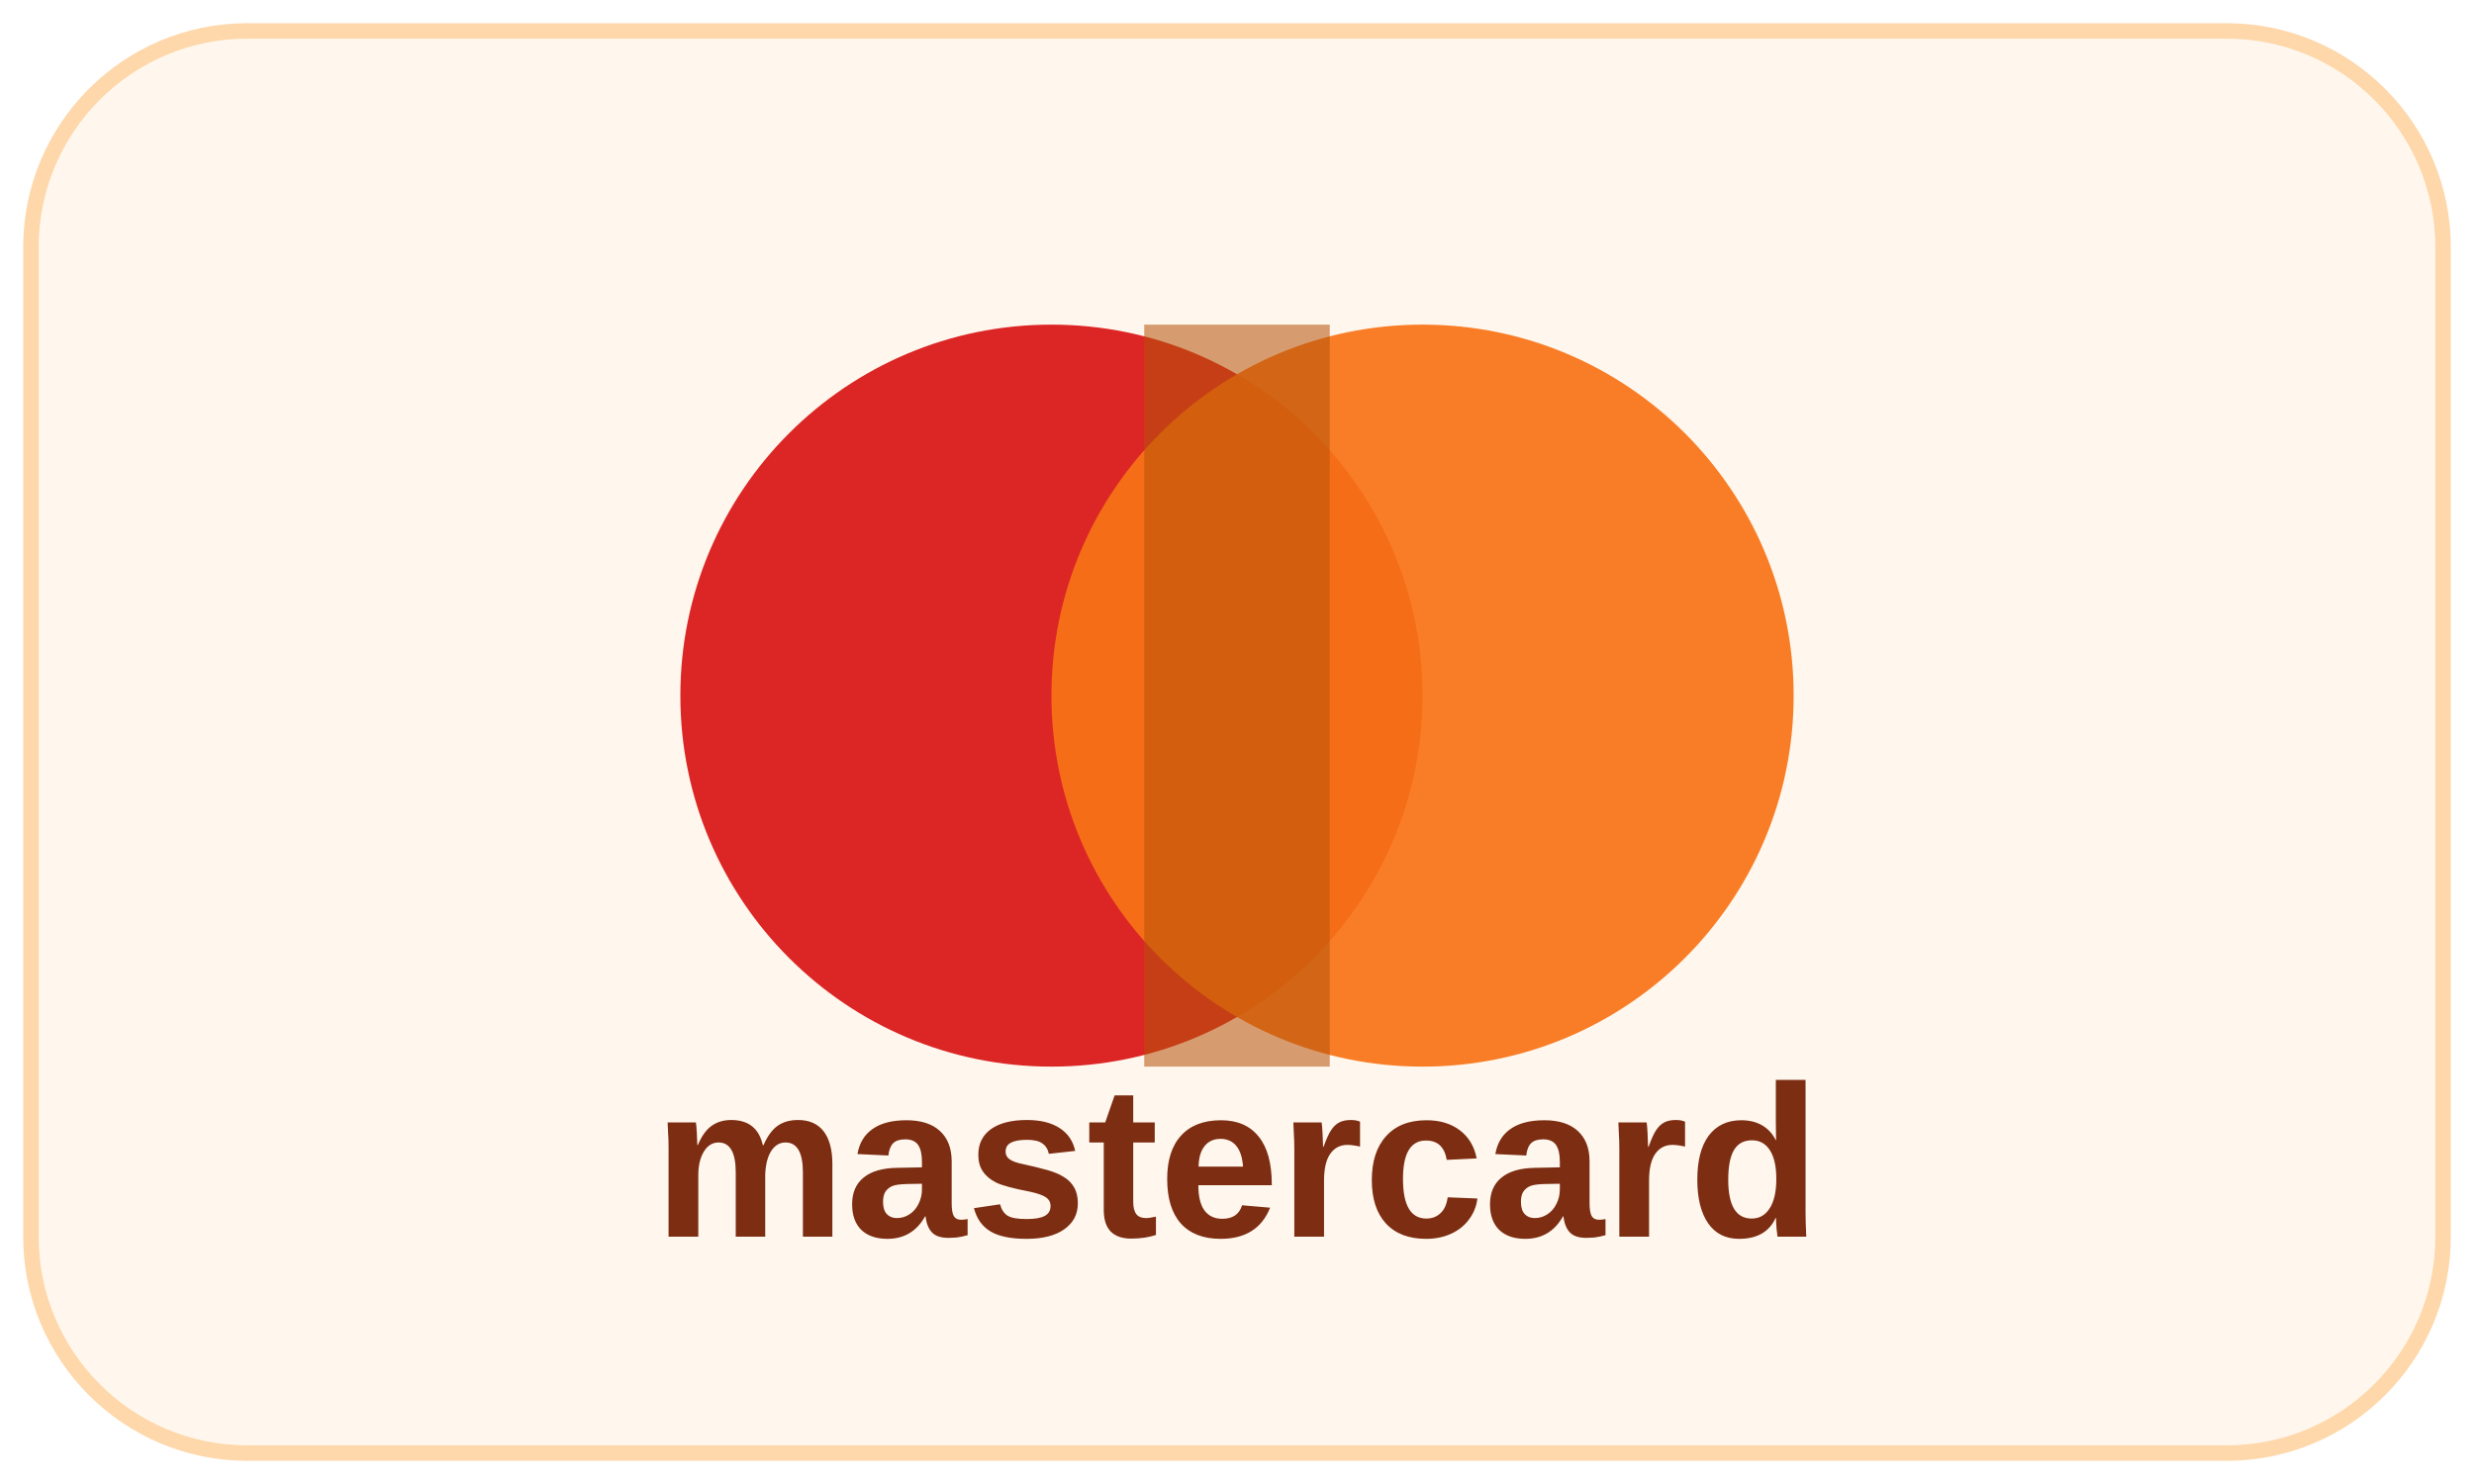
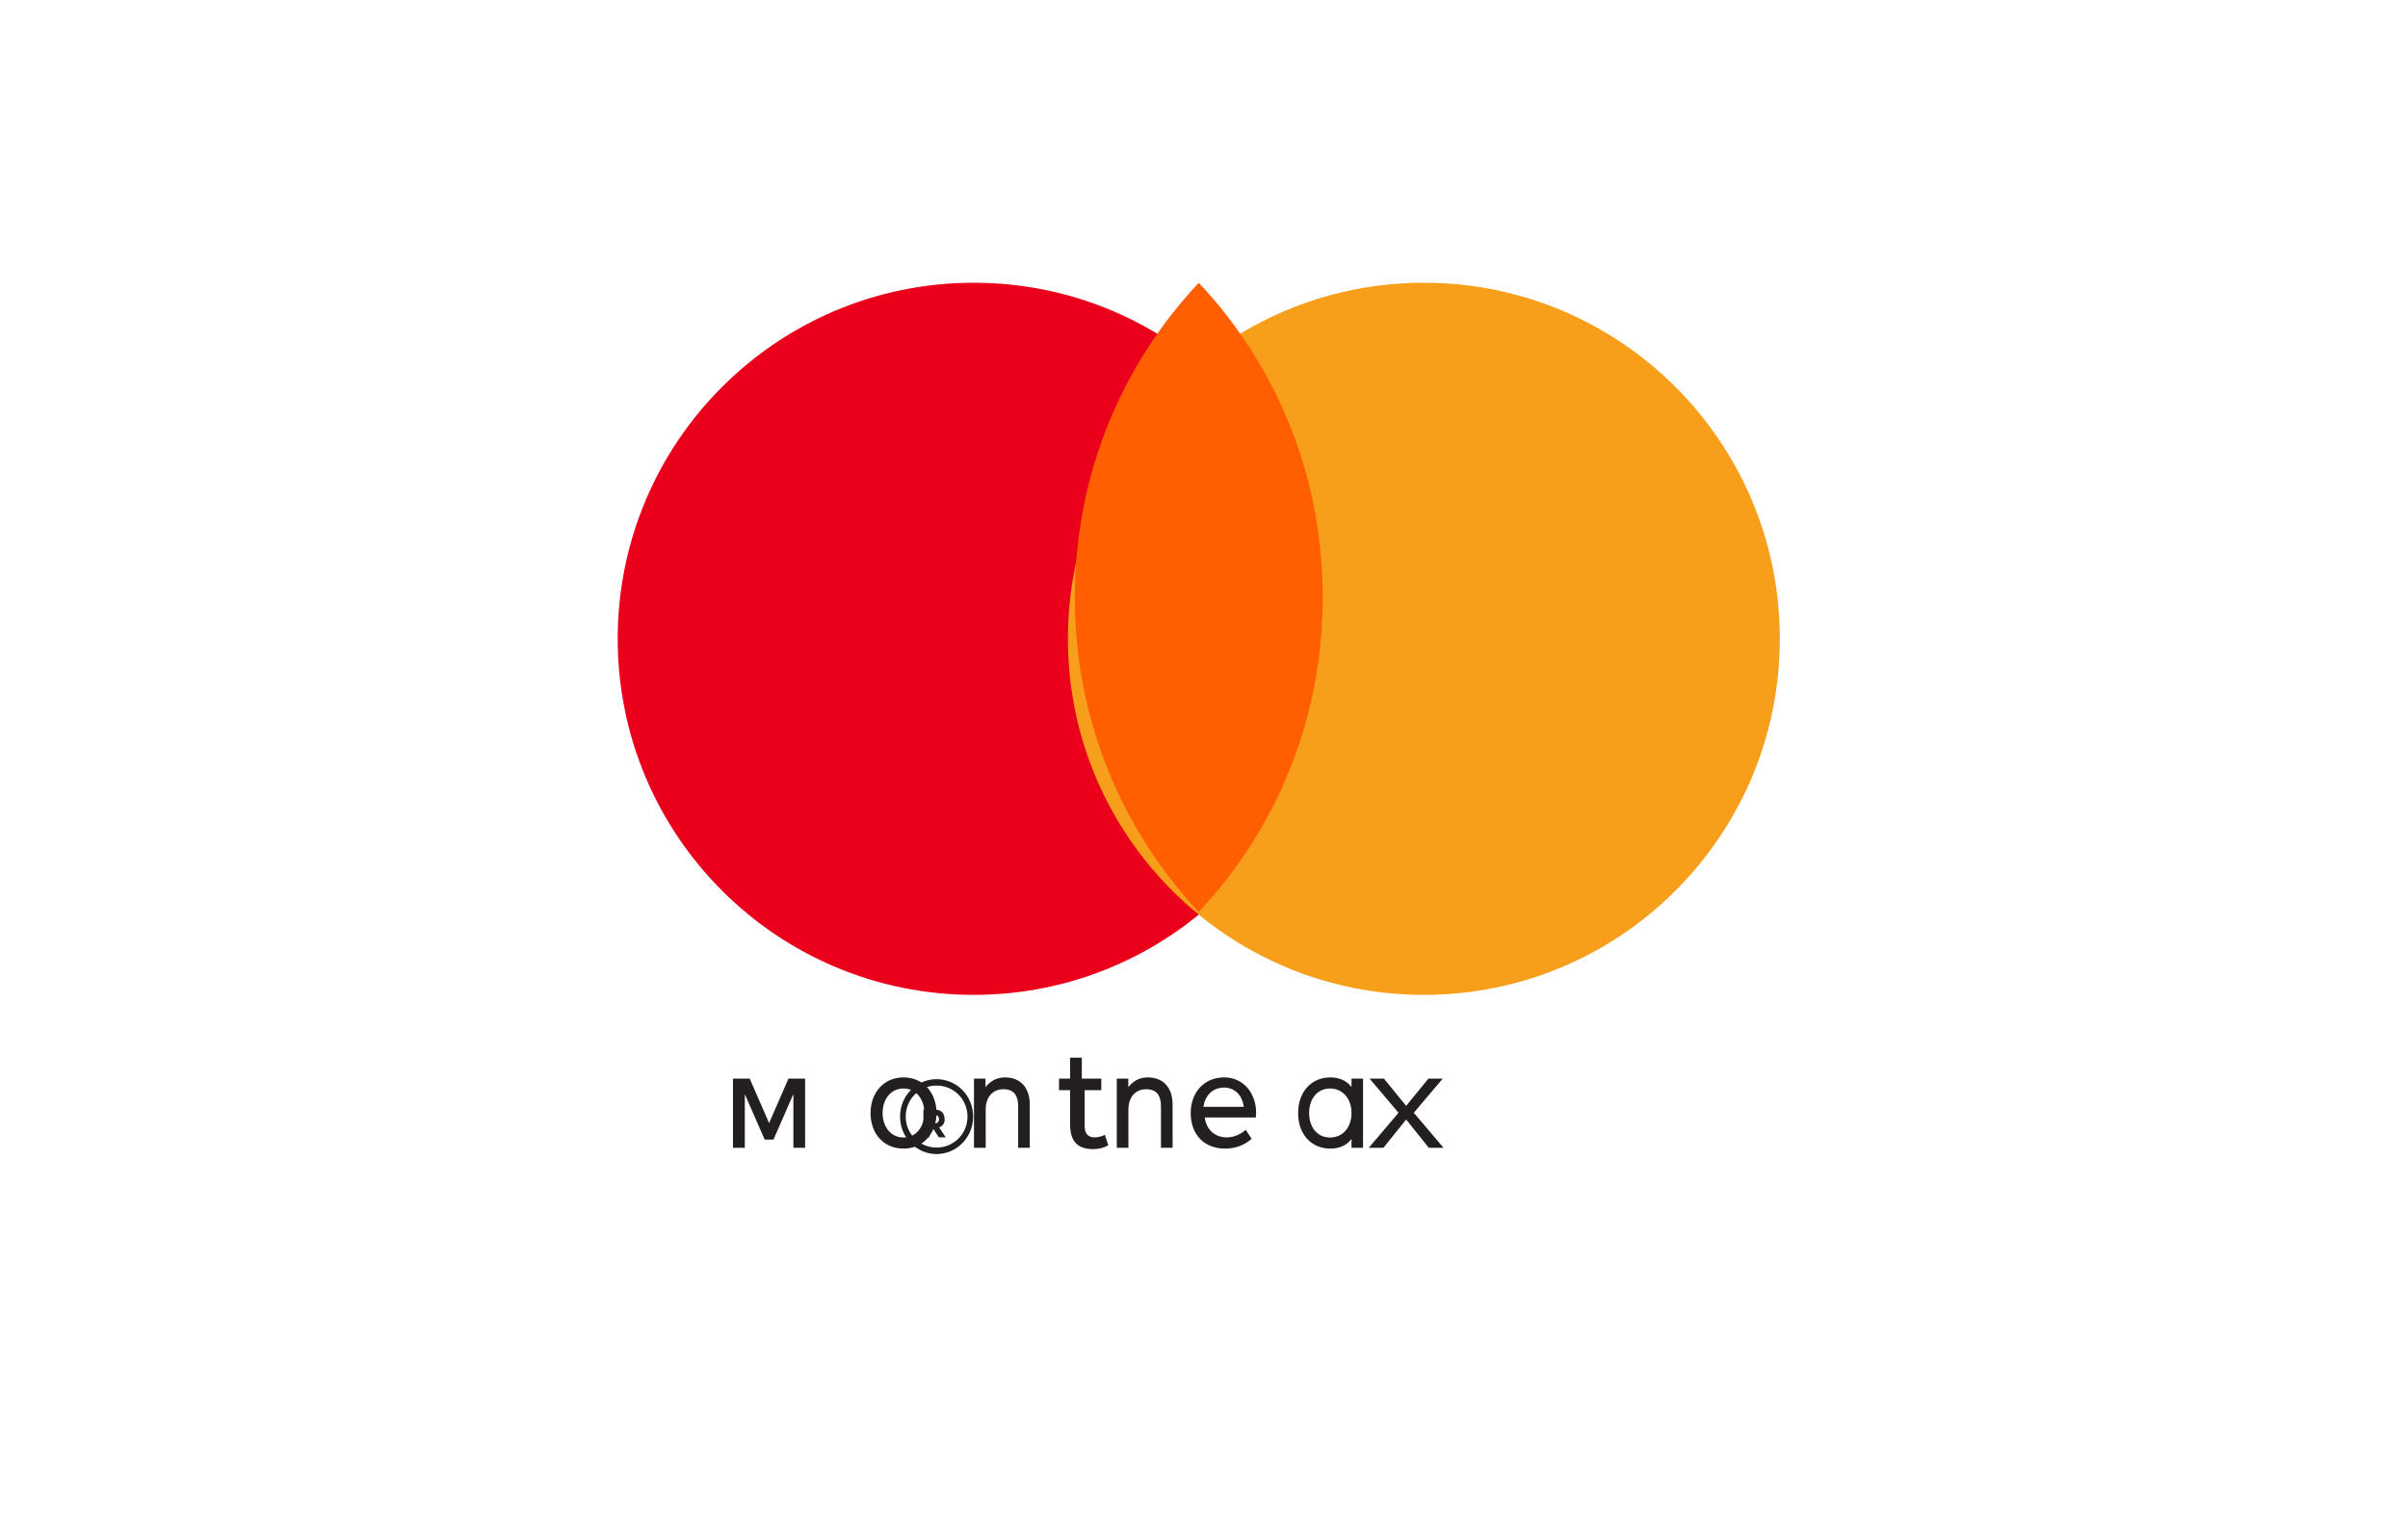
- <svg xmlns="http://www.w3.org/2000/svg" viewBox="0 0 160 96" role="img" aria-label="Mastercard">
-   <rect x="2" y="2" width="156" height="92" rx="14" fill="#fff7ed" stroke="#fed7aa" />
-   <circle cx="68" cy="45" r="24" fill="#dc2626" />
-   <circle cx="92" cy="45" r="24" fill="#f97316" fill-opacity="0.92" />
-   <rect x="74" y="21" width="12" height="48" fill="#b45309" fill-opacity="0.55" />
-   <text x="80" y="80" text-anchor="middle" font-size="14" font-family="Arial, sans-serif" font-weight="700" fill="#7c2d12">mastercard</text>
+ <svg xmlns="http://www.w3.org/2000/svg" viewBox="0 0 230 146" role="img" aria-label="Mastercard">
+   <circle cx="93" cy="61" r="34" fill="#EB001B" />
+   <circle cx="136" cy="61" r="34" fill="#F79E1B" />
+   <path d="M114.5 27c7.35 7.82 11.84 18.32 11.84 30.04s-4.5 22.22-11.84 30.04c-7.34-7.82-11.84-18.32-11.84-30.04S107.16 34.82 114.5 27z" fill="#FF5F00" />
+   <path d="M56 115h117v9H56z" fill="none" />
+   <path d="M89.46 110.2c-1.91 0-3.49-1.58-3.49-3.58s1.58-3.57 3.49-3.57 3.49 1.57 3.49 3.57-1.58 3.58-3.49 3.58zm0-6.54c-1.63 0-2.95 1.3-2.95 2.96s1.32 2.96 2.95 2.96 2.95-1.3 2.95-2.96-1.32-2.96-2.95-2.96zm.77 3.26c0 .35-.2.61-.53.74l.63.94h-.66l-.56-.86h-.36v.86h-.55v-2.65h1.1c.58 0 .93.34.93.97zm-.93-.45h-.55v.8h.55c.24 0 .39-.16.39-.4 0-.24-.15-.4-.39-.4z" fill="#231F20" />
+   <path d="M76.9 109.6v-6.6h-1.59l-1.85 4.24-1.85-4.24h-1.6v6.6h1.13v-5.12l1.9 4.34h.84l1.9-4.35v5.13h1.12zm12.55-3.32c0-1.91-1.24-3.4-3.15-3.4-1.87 0-3.15 1.45-3.15 3.4 0 2 1.28 3.4 3.15 3.4 1.9 0 3.15-1.47 3.15-3.4zm-1.16 0c0 1.3-.78 2.34-1.99 2.34-1.22 0-2-1.04-2-2.34 0-1.3.78-2.34 2-2.34 1.21 0 1.99 1.04 1.99 2.34zm10.07 3.32v-4.13c0-1.58-.87-2.59-2.37-2.59-.83 0-1.42.38-1.86.94v-.82h-1.1v6.6h1.12v-3.66c0-1.14.63-1.93 1.7-1.93 1.03 0 1.4.66 1.4 1.62v3.97h1.11zm6.83-5.5v-1.1h-1.86V101h-1.12v2h-1.06v1.1h1.06v3.25c0 1.49.58 2.38 2.2 2.38.6 0 1.03-.13 1.45-.37l-.33-1a2.17 2.17 0 0 1-.98.25c-.62 0-.95-.37-.95-1.09v-3.42h1.59zm6.81 5.5v-4.13c0-1.58-.87-2.59-2.37-2.59-.84 0-1.43.38-1.86.94v-.82h-1.1v6.6h1.11v-3.66c0-1.14.64-1.93 1.7-1.93 1.04 0 1.41.66 1.41 1.62v3.97h1.11zm7.98-3.32c0-1.9-1.22-3.4-3.06-3.4-1.92 0-3.19 1.45-3.19 3.4 0 2.07 1.3 3.4 3.28 3.4.95 0 1.82-.3 2.54-.93l-.56-.86c-.55.47-1.19.72-1.83.72-1.04 0-1.96-.69-2.08-1.9h4.87c.01-.16.03-.3.03-.43zm-3.06-2.43c1.04 0 1.74.76 1.88 1.84h-3.86c.16-1.04.85-1.84 1.98-1.84zm13.27 5.75v-6.6h-1.1v.8c-.45-.58-1.13-.92-2.02-.92-1.83 0-3.08 1.4-3.08 3.4 0 2.03 1.25 3.4 3.08 3.4.92 0 1.61-.36 2.02-.92v.84h1.1zm-1.1-3.32c0 1.34-.8 2.34-2.06 2.34-1.2 0-1.99-.97-1.99-2.34 0-1.36.8-2.34 1.99-2.34 1.25 0 2.06 1.01 2.06 2.34zm8.79 3.32l-2.84-3.34 2.76-3.26h-1.37l-2.12 2.6-2.12-2.6h-1.37l2.76 3.26-2.84 3.34h1.4l2.17-2.7 2.16 2.7h1.41z" fill="#231F20" />
</svg>
